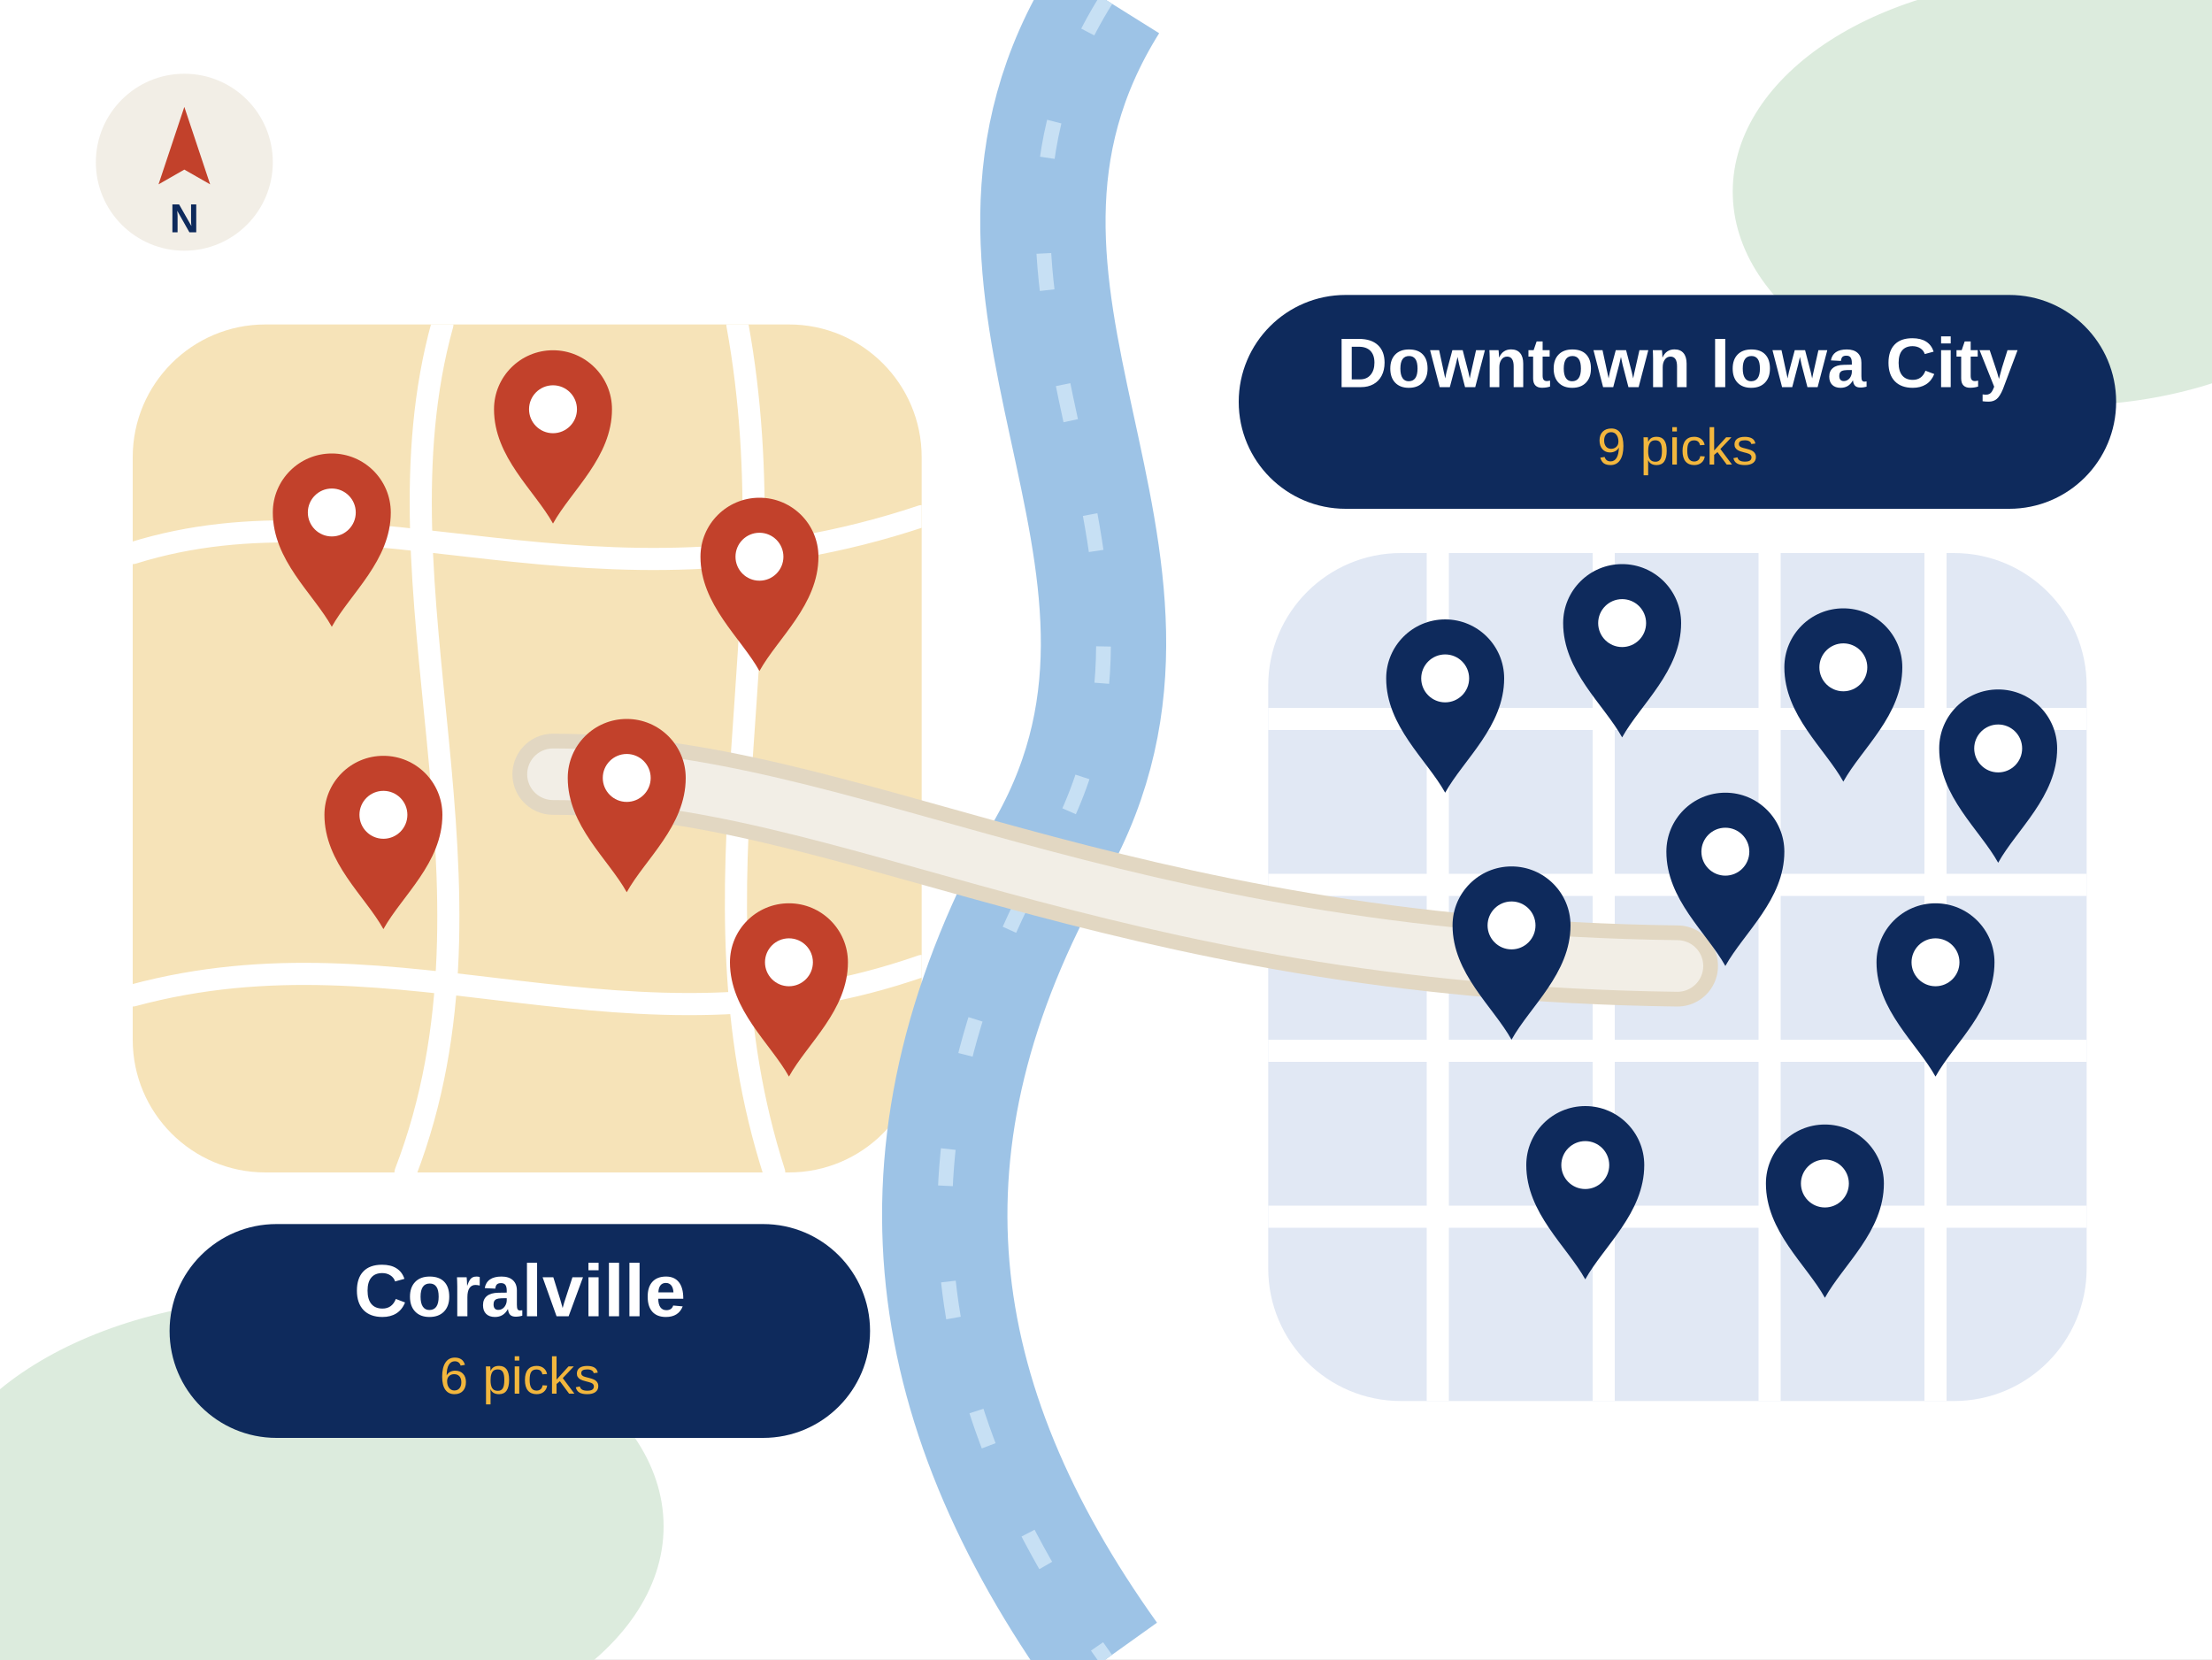
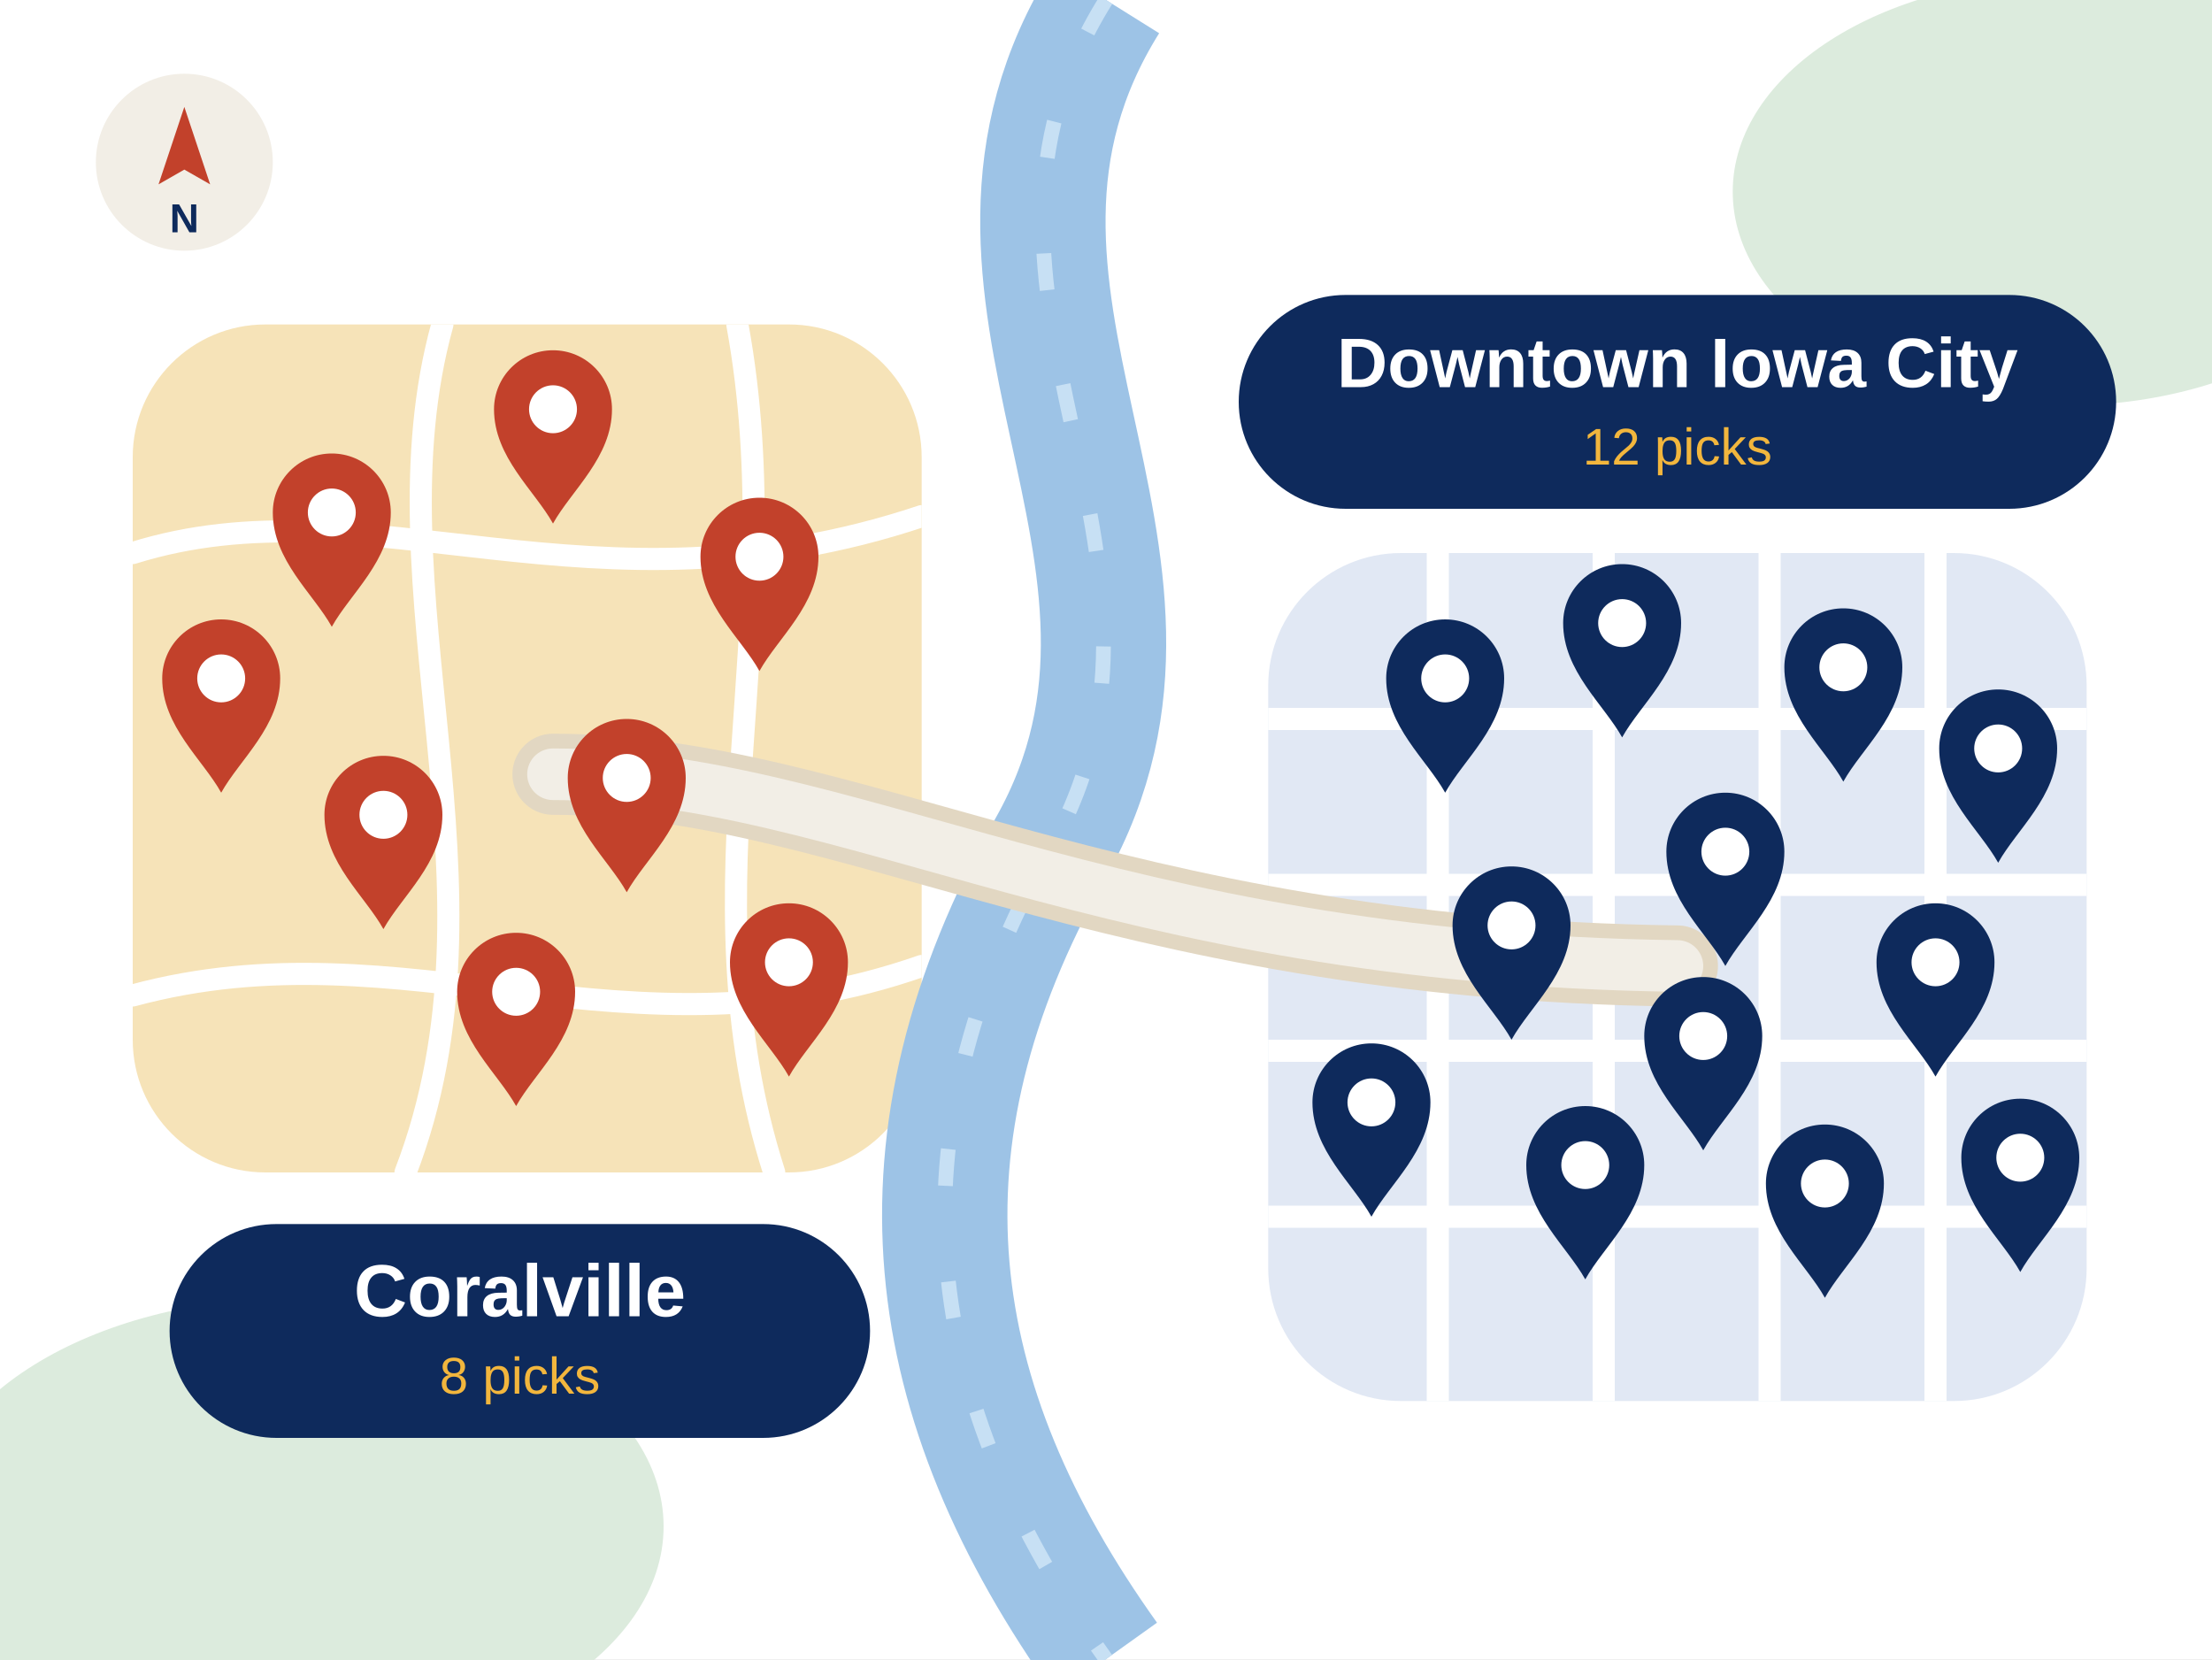
<svg xmlns="http://www.w3.org/2000/svg" viewBox="0 0 600 450" width="600" height="450">
  <defs>
    <filter id="soft" x="-40%" y="-40%" width="180%" height="180%">
      <feGaussianBlur stdDeviation="9" />
    </filter>
    <pattern id="quinoa" width="12" height="12" patternUnits="userSpaceOnUse">
      <rect width="12" height="12" fill="#F2DEB0" />
      <circle cx="3" cy="3" r="2.3" fill="#E2C78C" />
      <circle cx="9" cy="8" r="2" fill="#FFF6E2" />
      <circle cx="9" cy="2" r="1.4" fill="#C9704F" />
    </pattern>
    <pattern id="rice" width="14" height="10" patternUnits="userSpaceOnUse">
      <rect width="14" height="10" fill="#FFFDF7" />
      <ellipse cx="4" cy="3" rx="3.6" ry="1.6" fill="#ECE1CC" transform="rotate(25 4 3)" />
      <ellipse cx="10.5" cy="7.5" rx="3.6" ry="1.6" fill="#ECE1CC" transform="rotate(-20 10.5 7.5)" />
    </pattern>
    <radialGradient id="broth">
      <stop offset="0" stop-color="#F4D08A" />
      <stop offset="1" stop-color="#D99F4E" />
    </radialGradient>
  </defs>
  <rect width="600" height="450" fill="#FFFFFF" />
  <ellipse cx="80" cy="414" rx="100" ry="62" fill="#DCEBDD" />
  <ellipse cx="560" cy="52" rx="90" ry="58" fill="#DCEBDD" />
  <clipPath id="cv13">
    <rect x="36" y="88" width="214" height="230" rx="36" />
  </clipPath>
  <clipPath id="dt14">
    <rect x="344" y="150" width="222" height="230" rx="36" />
  </clipPath>
  <rect x="36" y="88" width="214" height="230" rx="36" fill="#F6E3B8" />
  <rect x="344" y="150" width="222" height="230" rx="36" fill="#E1E8F4" />
  <g clip-path="url(#cv13)" fill="none" stroke="#FFFFFF" stroke-width="6" stroke-linecap="round">
    <path d="M36 150 C100 130 160 170 250 140" />
    <path d="M36 270 C110 250 170 290 250 262" />
    <path d="M120 88 C100 160 140 240 110 318" />
    <path d="M200 88 C215 170 185 240 210 318" />
  </g>
  <g clip-path="url(#dt14)" stroke="#FFFFFF" stroke-width="6">
    <path d="M390 150 V380 M435 150 V380 M480 150 V380 M525 150 V380 M344 195 H566 M344 240 H566 M344 285 H566 M344 330 H566" />
  </g>
  <path d="M300 0 C250 80 330 150 285 230 S250 380 300 450" fill="none" stroke="#9DC3E6" stroke-width="34" />
  <path d="M300 0 C250 80 330 150 285 230 S250 380 300 450" fill="none" stroke="#C7E0F4" stroke-width="4" stroke-dasharray="10 26" />
  <path d="M150 210 C230 210 300 260 455 262" fill="none" stroke="#E2D7C2" stroke-width="22" stroke-linecap="round" />
  <path d="M150 210 C230 210 300 260 455 262" fill="none" stroke="#F2EEE6" stroke-width="14" stroke-linecap="round" />
  <g transform="translate(90 170)" fill="#C2412B">
    <path d="M0 0 C-5 -9 -16 -18 -16 -31 A16 16 0 1 1 16 -31 C16 -18 5 -9 0 0 Z" />
    <circle cx="0" cy="-31" r="6.5" fill="#FFFFFF" />
  </g>
  <g transform="translate(150 142)" fill="#C2412B">
    <path d="M0 0 C-5 -9 -16 -18 -16 -31 A16 16 0 1 1 16 -31 C16 -18 5 -9 0 0 Z" />
    <circle cx="0" cy="-31" r="6.5" fill="#FFFFFF" />
  </g>
  <g transform="translate(206 182)" fill="#C2412B">
    <path d="M0 0 C-5 -9 -16 -18 -16 -31 A16 16 0 1 1 16 -31 C16 -18 5 -9 0 0 Z" />
    <circle cx="0" cy="-31" r="6.5" fill="#FFFFFF" />
  </g>
  <g transform="translate(104 252)" fill="#C2412B">
    <path d="M0 0 C-5 -9 -16 -18 -16 -31 A16 16 0 1 1 16 -31 C16 -18 5 -9 0 0 Z" />
    <circle cx="0" cy="-31" r="6.5" fill="#FFFFFF" />
  </g>
  <g transform="translate(170 242)" fill="#C2412B">
    <path d="M0 0 C-5 -9 -16 -18 -16 -31 A16 16 0 1 1 16 -31 C16 -18 5 -9 0 0 Z" />
    <circle cx="0" cy="-31" r="6.5" fill="#FFFFFF" />
  </g>
  <g transform="translate(214 292)" fill="#C2412B">
    <path d="M0 0 C-5 -9 -16 -18 -16 -31 A16 16 0 1 1 16 -31 C16 -18 5 -9 0 0 Z" />
    <circle cx="0" cy="-31" r="6.5" fill="#FFFFFF" />
  </g>
+   <g transform="translate(60 215)" fill="#C2412B">
+     <path d="M0 0 C-5 -9 -16 -18 -16 -31 A16 16 0 1 1 16 -31 C16 -18 5 -9 0 0 Z" />
+     <circle cx="0" cy="-31" r="6.5" fill="#FFFFFF" />
+   </g>
+   <g transform="translate(140 300)" fill="#C2412B">
+     <path d="M0 0 C-5 -9 -16 -18 -16 -31 A16 16 0 1 1 16 -31 C16 -18 5 -9 0 0 Z" />
+     <circle cx="0" cy="-31" r="6.5" fill="#FFFFFF" />
+   </g>
  <g transform="translate(392 215)" fill="#0E2A5C">
    <path d="M0 0 C-5 -9 -16 -18 -16 -31 A16 16 0 1 1 16 -31 C16 -18 5 -9 0 0 Z" />
    <circle cx="0" cy="-31" r="6.5" fill="#FFFFFF" />
  </g>
  <g transform="translate(440 200)" fill="#0E2A5C">
    <path d="M0 0 C-5 -9 -16 -18 -16 -31 A16 16 0 1 1 16 -31 C16 -18 5 -9 0 0 Z" />
    <circle cx="0" cy="-31" r="6.5" fill="#FFFFFF" />
  </g>
  <g transform="translate(500 212)" fill="#0E2A5C">
    <path d="M0 0 C-5 -9 -16 -18 -16 -31 A16 16 0 1 1 16 -31 C16 -18 5 -9 0 0 Z" />
    <circle cx="0" cy="-31" r="6.5" fill="#FFFFFF" />
  </g>
  <g transform="translate(542 234)" fill="#0E2A5C">
    <path d="M0 0 C-5 -9 -16 -18 -16 -31 A16 16 0 1 1 16 -31 C16 -18 5 -9 0 0 Z" />
    <circle cx="0" cy="-31" r="6.5" fill="#FFFFFF" />
  </g>
  <g transform="translate(410 282)" fill="#0E2A5C">
    <path d="M0 0 C-5 -9 -16 -18 -16 -31 A16 16 0 1 1 16 -31 C16 -18 5 -9 0 0 Z" />
    <circle cx="0" cy="-31" r="6.5" fill="#FFFFFF" />
  </g>
  <g transform="translate(468 262)" fill="#0E2A5C">
    <path d="M0 0 C-5 -9 -16 -18 -16 -31 A16 16 0 1 1 16 -31 C16 -18 5 -9 0 0 Z" />
    <circle cx="0" cy="-31" r="6.5" fill="#FFFFFF" />
  </g>
  <g transform="translate(525 292)" fill="#0E2A5C">
    <path d="M0 0 C-5 -9 -16 -18 -16 -31 A16 16 0 1 1 16 -31 C16 -18 5 -9 0 0 Z" />
    <circle cx="0" cy="-31" r="6.5" fill="#FFFFFF" />
  </g>
  <g transform="translate(430 347)" fill="#0E2A5C">
    <path d="M0 0 C-5 -9 -16 -18 -16 -31 A16 16 0 1 1 16 -31 C16 -18 5 -9 0 0 Z" />
    <circle cx="0" cy="-31" r="6.5" fill="#FFFFFF" />
  </g>
  <g transform="translate(495 352)" fill="#0E2A5C">
    <path d="M0 0 C-5 -9 -16 -18 -16 -31 A16 16 0 1 1 16 -31 C16 -18 5 -9 0 0 Z" />
    <circle cx="0" cy="-31" r="6.5" fill="#FFFFFF" />
  </g>
+   <g transform="translate(372 330)" fill="#0E2A5C">
+     <path d="M0 0 C-5 -9 -16 -18 -16 -31 A16 16 0 1 1 16 -31 C16 -18 5 -9 0 0 Z" />
+     <circle cx="0" cy="-31" r="6.5" fill="#FFFFFF" />
+   </g>
+   <g transform="translate(548 345)" fill="#0E2A5C">
+     <path d="M0 0 C-5 -9 -16 -18 -16 -31 A16 16 0 1 1 16 -31 C16 -18 5 -9 0 0 Z" />
+     <circle cx="0" cy="-31" r="6.5" fill="#FFFFFF" />
+   </g>
+   <g transform="translate(462 312)" fill="#0E2A5C">
+     <path d="M0 0 C-5 -9 -16 -18 -16 -31 A16 16 0 1 1 16 -31 C16 -18 5 -9 0 0 Z" />
+     <circle cx="0" cy="-31" r="6.5" fill="#FFFFFF" />
+   </g>
  <g font-family="Arial, Helvetica, sans-serif" text-anchor="middle">
    <rect x="46" y="332" width="190" height="58" rx="29" fill="#0E2A5C" />
    <text x="141" y="357" font-size="20" font-weight="700" fill="#FFFFFF">Coralville</text>
-     <text x="141" y="378" font-size="14" fill="#F2B63D">6 picks</text>
+     <text x="141" y="378" font-size="14" fill="#F2B63D">8 picks</text>
    <rect x="336" y="80" width="238" height="58" rx="29" fill="#0E2A5C" />
    <text x="455" y="105" font-size="19" font-weight="700" fill="#FFFFFF">Downtown Iowa City</text>
-     <text x="455" y="126" font-size="14" fill="#F2B63D">9 picks</text>
+     <text x="455" y="126" font-size="14" fill="#F2B63D">12 picks</text>
  </g>
  <g transform="translate(50 44)">
    <circle r="24" fill="#F2EEE6" />
    <path d="M0 -15 L7 6 L0 2 L-7 6 Z" fill="#C2412B" />
    <text y="19" font-family="Arial, Helvetica, sans-serif" font-size="11" font-weight="700" text-anchor="middle" fill="#0E2A5C">N</text>
  </g>
</svg>
